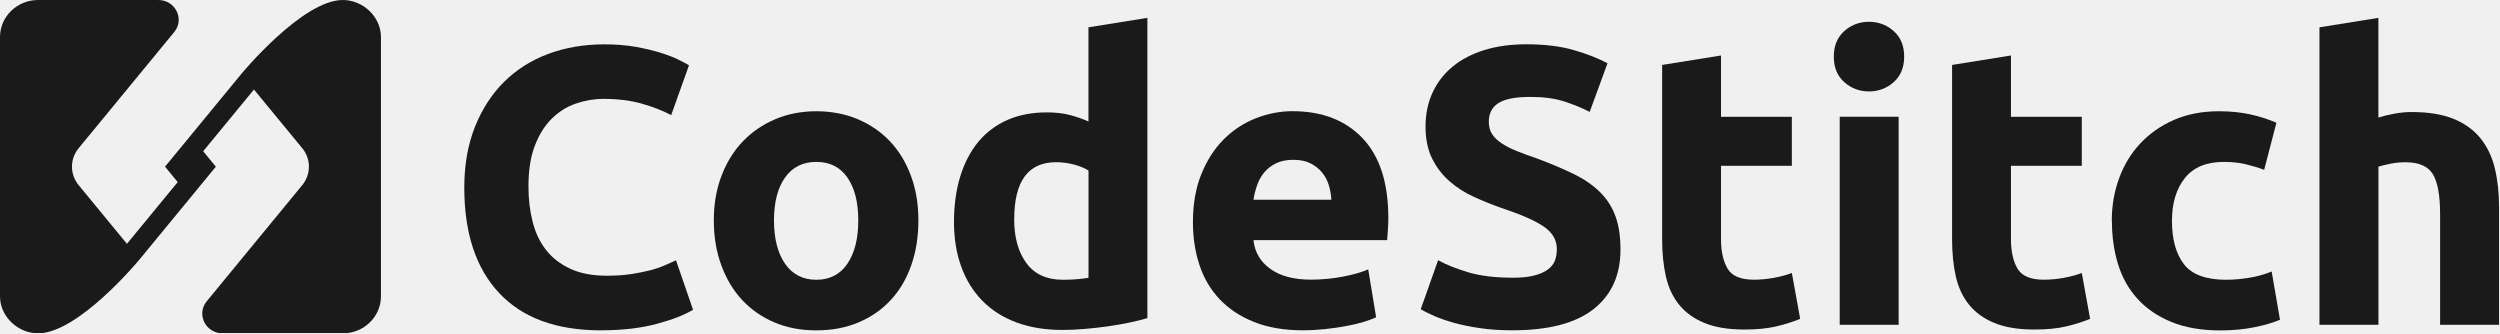
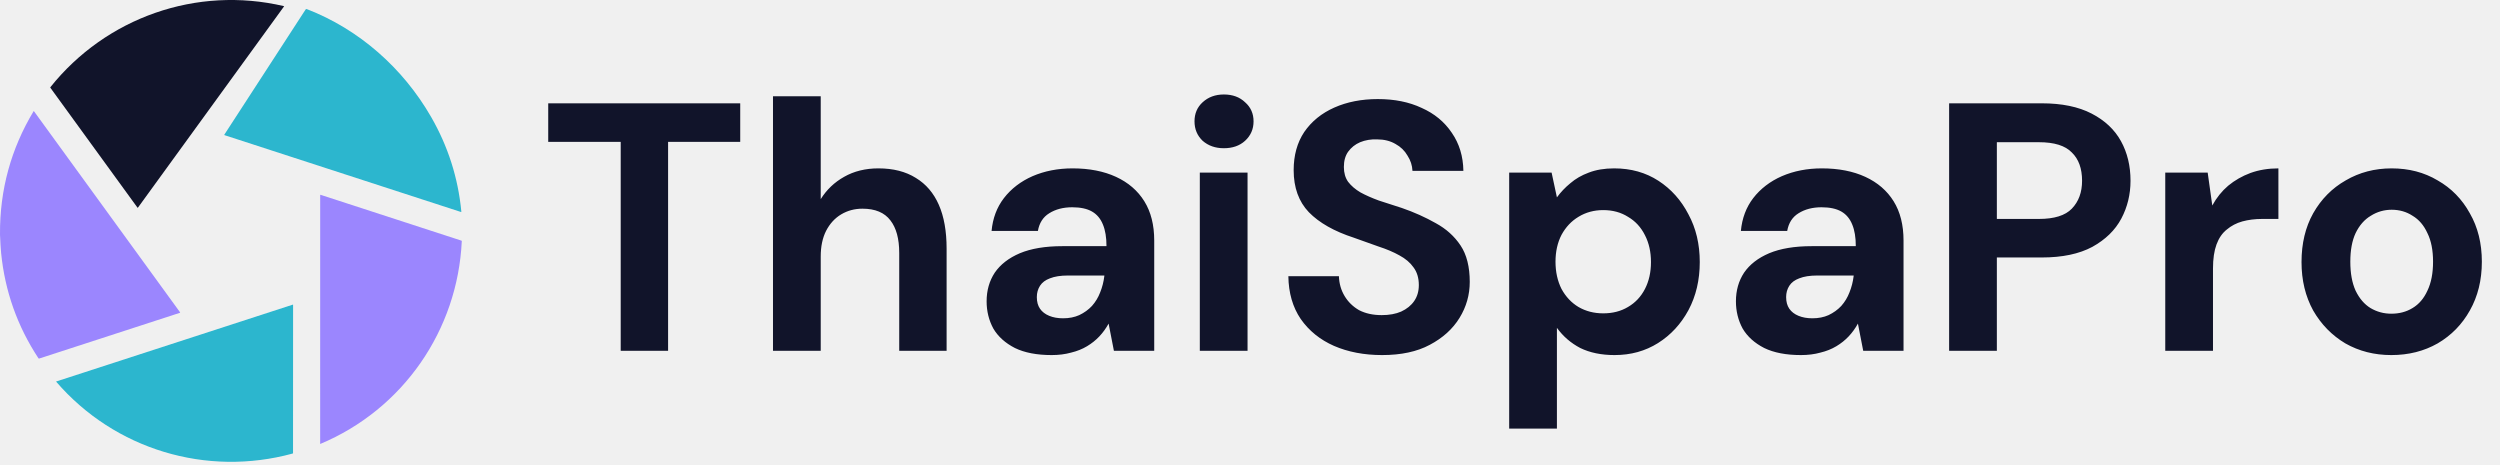
- <svg xmlns="http://www.w3.org/2000/svg" width="210" height="28" viewBox="0 0 210 28" fill="none">
-   <g clip-path="url(#clip0_0_383)">
-     <mask id="mask0_0_383" style="mask-type:luminance" maskUnits="userSpaceOnUse" x="0" y="0" width="210" height="28">
-       <path d="M210 0H0V28H210V0Z" fill="white" />
-     </mask>
-     <g mask="url(#mask0_0_383)">
-       <path d="M28.796 0C25.391 0 20.262 6.22 20.262 6.22L15.998 11.405L13.863 14L14.928 15.295L10.663 20.48L6.609 15.555C5.859 14.645 5.859 13.355 6.609 12.445L14.633 2.695C15.528 1.61 14.733 0 13.298 0H3.2C1.435 0 0 1.395 0 3.11V24.89C0 26.61 1.525 28 3.2 28C6.604 28 11.733 21.78 11.733 21.78L15.998 16.595L18.132 14L17.067 12.705L21.332 7.52L25.386 12.445C26.136 13.355 26.136 14.645 25.386 15.555L17.367 25.305C16.472 26.39 17.267 28 18.702 28H28.8C30.565 28 32 26.605 32 24.89V3.11C32 1.39 30.475 0 28.8 0H28.796Z" fill="#1A1A1A" />
-       <path d="M50.495 27.75C46.75 27.75 43.9 26.71 41.94 24.625C39.98 22.545 39 19.59 39 15.755C39 13.85 39.3 12.15 39.895 10.655C40.495 9.16 41.31 7.895 42.355 6.865C43.395 5.835 44.635 5.055 46.075 4.52C47.515 3.99 49.075 3.725 50.76 3.725C51.735 3.725 52.62 3.795 53.42 3.94C54.215 4.085 54.915 4.25 55.515 4.44C56.115 4.63 56.61 4.82 57.01 5.02C57.41 5.22 57.695 5.375 57.875 5.485L56.38 9.67C55.67 9.295 54.845 8.97 53.905 8.705C52.965 8.44 51.895 8.305 50.7 8.305C49.905 8.305 49.12 8.44 48.355 8.705C47.59 8.97 46.915 9.4 46.33 9.985C45.745 10.57 45.27 11.33 44.92 12.26C44.565 13.19 44.39 14.32 44.39 15.65C44.39 16.715 44.505 17.705 44.74 18.625C44.97 19.545 45.35 20.335 45.87 21C46.39 21.665 47.07 22.19 47.915 22.58C48.755 22.97 49.775 23.16 50.97 23.16C51.725 23.16 52.4 23.115 52.995 23.025C53.595 22.935 54.125 22.83 54.59 22.71C55.055 22.59 55.465 22.45 55.82 22.295C56.175 22.14 56.495 21.995 56.785 21.865L58.215 26.02C57.485 26.465 56.455 26.86 55.125 27.215C53.795 27.57 52.255 27.745 50.505 27.745L50.495 27.75Z" fill="#1A1A1A" />
-       <path d="M77.145 18.515C77.145 19.89 76.945 21.145 76.545 22.285C76.145 23.425 75.57 24.4 74.815 25.21C74.06 26.02 73.16 26.645 72.105 27.085C71.055 27.53 69.875 27.75 68.565 27.75C67.255 27.75 66.11 27.53 65.06 27.085C64.005 26.64 63.105 26.015 62.35 25.21C61.595 24.4 61.01 23.425 60.59 22.285C60.17 21.145 59.96 19.89 59.96 18.515C59.96 17.14 60.175 15.89 60.61 14.76C61.04 13.63 61.64 12.665 62.405 11.87C63.17 11.075 64.075 10.455 65.13 10.01C66.18 9.565 67.33 9.345 68.57 9.345C69.81 9.345 70.99 9.565 72.045 10.01C73.095 10.455 74 11.075 74.755 11.87C75.51 12.665 76.095 13.63 76.515 14.76C76.935 15.89 77.145 17.14 77.145 18.515ZM72.095 18.515C72.095 16.985 71.79 15.785 71.18 14.91C70.57 14.035 69.7 13.6 68.57 13.6C67.44 13.6 66.565 14.035 65.945 14.91C65.325 15.785 65.015 16.985 65.015 18.515C65.015 20.045 65.325 21.255 65.945 22.155C66.565 23.05 67.44 23.5 68.57 23.5C69.7 23.5 70.57 23.05 71.18 22.155C71.79 21.26 72.095 20.045 72.095 18.515Z" fill="#1A1A1A" />
-       <path d="M96.385 26.72C95.94 26.855 95.435 26.98 94.855 27.1C94.28 27.22 93.675 27.325 93.045 27.415C92.415 27.505 91.77 27.575 91.12 27.63C90.465 27.685 89.84 27.715 89.24 27.715C87.8 27.715 86.515 27.505 85.385 27.085C84.255 26.665 83.305 26.06 82.53 25.275C81.755 24.49 81.16 23.535 80.75 22.415C80.34 21.295 80.135 20.04 80.135 18.645C80.135 17.25 80.31 15.95 80.665 14.805C81.02 13.665 81.53 12.695 82.195 11.895C82.86 11.1 83.675 10.49 84.635 10.07C85.6 9.65 86.7 9.44 87.94 9.44C88.625 9.44 89.24 9.505 89.785 9.64C90.325 9.775 90.875 9.96 91.43 10.205V2.295L96.38 1.5V26.72H96.385ZM85.19 18.415C85.19 19.945 85.535 21.175 86.22 22.105C86.905 23.035 87.925 23.5 89.275 23.5C89.72 23.5 90.13 23.485 90.505 23.45C90.88 23.415 91.19 23.38 91.435 23.335V14.325C91.125 14.125 90.72 13.96 90.225 13.825C89.725 13.69 89.22 13.625 88.715 13.625C86.365 13.625 85.195 15.22 85.195 18.41L85.19 18.415Z" fill="#1A1A1A" />
-       <path d="M100.205 18.68C100.205 17.13 100.445 15.77 100.92 14.61C101.395 13.445 102.02 12.48 102.8 11.7C103.575 10.925 104.465 10.34 105.475 9.94C106.485 9.54 107.52 9.34 108.58 9.34C111.06 9.34 113.02 10.1 114.46 11.615C115.9 13.135 116.62 15.365 116.62 18.31C116.62 18.6 116.61 18.915 116.585 19.255C116.565 19.6 116.54 19.905 116.52 20.17H105.29C105.4 21.19 105.875 21.995 106.72 22.595C107.56 23.195 108.69 23.49 110.11 23.49C111.02 23.49 111.91 23.405 112.785 23.24C113.66 23.075 114.375 22.87 114.93 22.625L115.595 26.645C115.33 26.78 114.975 26.91 114.53 27.045C114.085 27.18 113.595 27.295 113.05 27.395C112.505 27.495 111.925 27.58 111.305 27.645C110.685 27.71 110.065 27.745 109.445 27.745C107.87 27.745 106.505 27.51 105.34 27.045C104.175 26.58 103.215 25.945 102.45 25.135C101.685 24.325 101.12 23.37 100.755 22.26C100.39 21.155 100.205 19.955 100.205 18.67V18.68ZM111.835 16.785C111.815 16.365 111.74 15.955 111.62 15.555C111.5 15.155 111.31 14.8 111.055 14.49C110.8 14.18 110.48 13.925 110.09 13.725C109.7 13.525 109.22 13.425 108.645 13.425C108.07 13.425 107.615 13.52 107.215 13.705C106.815 13.895 106.485 14.145 106.22 14.455C105.955 14.765 105.75 15.125 105.605 15.535C105.46 15.945 105.355 16.36 105.29 16.78H111.835V16.785Z" fill="#1A1A1A" />
-       <path d="M127.055 23.33C127.785 23.33 128.39 23.27 128.865 23.145C129.34 23.025 129.725 22.855 130.01 22.645C130.3 22.435 130.495 22.185 130.61 21.895C130.72 21.605 130.775 21.285 130.775 20.93C130.775 20.175 130.42 19.55 129.71 19.055C129 18.555 127.78 18.02 126.055 17.445C125.3 17.18 124.55 16.875 123.795 16.53C123.04 16.185 122.365 15.755 121.77 15.235C121.17 14.715 120.685 14.085 120.31 13.34C119.935 12.6 119.745 11.695 119.745 10.63C119.745 9.565 119.945 8.61 120.345 7.755C120.745 6.9 121.31 6.175 122.04 5.58C122.77 4.98 123.655 4.525 124.7 4.2C125.74 3.88 126.915 3.72 128.22 3.72C129.77 3.72 131.11 3.885 132.24 4.22C133.37 4.55 134.3 4.92 135.03 5.315L133.535 9.4C132.89 9.07 132.18 8.775 131.39 8.52C130.605 8.265 129.655 8.14 128.55 8.14C127.31 8.14 126.42 8.31 125.875 8.655C125.33 9 125.06 9.525 125.06 10.235C125.06 10.655 125.16 11.01 125.36 11.3C125.56 11.59 125.84 11.85 126.205 12.08C126.57 12.315 126.99 12.525 127.465 12.71C127.94 12.9 128.465 13.09 129.045 13.29C130.24 13.735 131.28 14.17 132.17 14.605C133.055 15.035 133.79 15.54 134.38 16.115C134.965 16.69 135.405 17.365 135.69 18.14C135.98 18.915 136.12 19.855 136.12 20.965C136.12 23.115 135.365 24.78 133.86 25.965C132.355 27.15 130.085 27.745 127.05 27.745C126.03 27.745 125.11 27.685 124.29 27.56C123.47 27.44 122.745 27.29 122.115 27.11C121.485 26.935 120.94 26.745 120.485 26.545C120.03 26.345 119.65 26.16 119.34 25.98L120.8 21.86C121.485 22.235 122.335 22.575 123.34 22.875C124.345 23.175 125.585 23.325 127.045 23.325L127.055 23.33Z" fill="#1A1A1A" />
-       <path d="M139.615 5.455L144.565 4.66V9.81H150.515V13.93H144.565V20.075C144.565 21.115 144.75 21.945 145.115 22.565C145.48 23.185 146.215 23.495 147.325 23.495C147.855 23.495 148.405 23.445 148.97 23.345C149.535 23.245 150.05 23.105 150.515 22.93L151.215 26.785C150.615 27.03 149.95 27.24 149.22 27.415C148.49 27.59 147.59 27.68 146.53 27.68C145.18 27.68 144.06 27.495 143.175 27.13C142.29 26.765 141.58 26.255 141.05 25.6C140.52 24.945 140.145 24.155 139.935 23.225C139.725 22.295 139.62 21.265 139.62 20.135V5.455H139.615Z" fill="#1A1A1A" />
-       <path d="M159.95 4.755C159.95 5.665 159.655 6.38 159.07 6.9C158.485 7.42 157.79 7.68 156.995 7.68C156.2 7.68 155.505 7.42 154.92 6.9C154.335 6.38 154.04 5.665 154.04 4.755C154.04 3.845 154.335 3.135 154.92 2.61C155.505 2.09 156.2 1.83 156.995 1.83C157.79 1.83 158.485 2.09 159.07 2.61C159.655 3.13 159.95 3.845 159.95 4.755ZM159.485 27.285H154.535V9.805H159.485V27.285Z" fill="#1A1A1A" />
-       <path d="M163.97 5.455L168.92 4.66V9.81H174.87V13.93H168.92V20.075C168.92 21.115 169.105 21.945 169.47 22.565C169.835 23.185 170.57 23.495 171.68 23.495C172.21 23.495 172.76 23.445 173.325 23.345C173.89 23.245 174.405 23.105 174.87 22.93L175.57 26.785C174.97 27.03 174.305 27.24 173.575 27.415C172.845 27.59 171.945 27.68 170.885 27.68C169.535 27.68 168.415 27.495 167.53 27.13C166.645 26.765 165.935 26.255 165.405 25.6C164.875 24.945 164.5 24.155 164.29 23.225C164.08 22.295 163.975 21.265 163.975 20.135V5.455H163.97Z" fill="#1A1A1A" />
-       <path d="M177.39 18.545C177.39 17.28 177.595 16.09 178.005 14.975C178.415 13.855 179.005 12.88 179.785 12.05C180.56 11.22 181.5 10.56 182.61 10.075C183.72 9.59 184.98 9.345 186.4 9.345C187.33 9.345 188.185 9.43 188.96 9.595C189.735 9.76 190.49 10 191.22 10.31L190.19 14.265C189.725 14.09 189.215 13.935 188.66 13.8C188.105 13.665 187.485 13.6 186.8 13.6C185.34 13.6 184.245 14.055 183.525 14.96C182.805 15.87 182.445 17.065 182.445 18.55C182.445 20.125 182.785 21.34 183.46 22.205C184.135 23.07 185.315 23.5 187 23.5C187.6 23.5 188.24 23.445 188.925 23.335C189.61 23.225 190.245 23.045 190.82 22.805L191.52 26.86C190.945 27.105 190.225 27.315 189.36 27.49C188.495 27.665 187.545 27.755 186.505 27.755C184.91 27.755 183.535 27.515 182.385 27.04C181.235 26.565 180.285 25.915 179.545 25.095C178.8 24.275 178.26 23.305 177.915 22.19C177.57 21.07 177.4 19.86 177.4 18.55L177.39 18.545Z" fill="#1A1A1A" />
-       <path d="M194.835 27.285V2.295L199.785 1.5V9.875C200.12 9.765 200.545 9.66 201.065 9.56C201.585 9.46 202.09 9.41 202.575 9.41C203.995 9.41 205.17 9.605 206.115 9.99C207.055 10.38 207.81 10.925 208.375 11.635C208.94 12.345 209.34 13.185 209.57 14.16C209.805 15.135 209.92 16.22 209.92 17.415V27.285H204.97V18.015C204.97 16.42 204.765 15.29 204.355 14.625C203.945 13.96 203.185 13.63 202.08 13.63C201.635 13.63 201.22 13.67 200.835 13.745C200.445 13.825 200.1 13.905 199.79 13.995V27.285H194.84H194.835Z" fill="#1A1A1A" />
-     </g>
-   </g>
-   <defs>
-     <clipPath id="clip0_0_383">
-       <rect width="210" height="28" fill="white" />
-     </clipPath>
-   </defs>
+ <svg xmlns="http://www.w3.org/2000/svg" width="905" height="168" viewBox="0 0 905 168" fill="none">
+   <path d="M102.793 2.223C102.802 2.225 102.81 2.23 102.817 2.236C102.824 2.243 102.83 2.251 102.833 2.26C102.836 2.269 102.837 2.278 102.835 2.288C102.834 2.297 102.831 2.306 102.825 2.313L49.929 75.164C49.92 75.177 49.908 75.187 49.894 75.194C49.88 75.201 49.864 75.205 49.849 75.205C49.833 75.205 49.818 75.201 49.804 75.194C49.79 75.187 49.778 75.177 49.768 75.164L18.237 31.77C18.214 31.737 18.202 31.698 18.203 31.658C18.204 31.619 18.218 31.581 18.243 31.55C38.429 6.327 71.191 -5.203 102.793 2.223Z" fill="#11142A" />
+   <path d="M81.288 48.932C81.268 48.926 81.25 48.915 81.236 48.901C81.221 48.886 81.21 48.868 81.203 48.849C81.196 48.829 81.194 48.807 81.196 48.786C81.199 48.766 81.206 48.745 81.218 48.728L110.636 3.421C110.679 3.355 110.744 3.306 110.819 3.282C110.894 3.258 110.975 3.261 111.048 3.289C130.053 10.63 145.851 24.645 156.013 42.244C162.179 52.926 165.843 64.383 167.005 76.617C167.006 76.635 167.003 76.654 166.995 76.671C166.988 76.689 166.976 76.704 166.961 76.715C166.947 76.727 166.929 76.734 166.911 76.738C166.892 76.741 166.873 76.74 166.856 76.734L81.288 48.932Z" fill="#2CB6CE" />
+   <path d="M0.002 84.932V84.78C-0.094 68.734 3.964 53.887 12.175 40.239C12.18 40.231 12.186 40.224 12.195 40.219C12.203 40.214 12.212 40.211 12.222 40.211C12.232 40.211 12.242 40.213 12.251 40.217C12.26 40.221 12.268 40.228 12.274 40.236L65.181 113.055C65.192 113.07 65.199 113.087 65.202 113.106C65.205 113.124 65.203 113.143 65.197 113.161C65.191 113.179 65.181 113.195 65.168 113.209C65.154 113.222 65.138 113.232 65.12 113.239L14.209 129.782C14.154 129.8 14.094 129.799 14.039 129.78C13.984 129.76 13.937 129.723 13.905 129.674C6.283 118.105 1.783 105.404 0.405 91.571C0.267 90.169 0.132 87.956 0.002 84.932Z" fill="#9B86FE" />
+   <path d="M115.977 160.692C115.968 160.695 115.959 160.696 115.949 160.695C115.94 160.694 115.931 160.69 115.923 160.685C115.915 160.679 115.909 160.672 115.905 160.664C115.901 160.655 115.898 160.646 115.898 160.636L115.91 70.614C115.91 70.598 115.914 70.583 115.921 70.569C115.928 70.556 115.939 70.544 115.951 70.535C115.964 70.526 115.978 70.519 115.993 70.517C116.008 70.514 116.024 70.516 116.039 70.52L167.046 87.113C167.084 87.126 167.116 87.151 167.138 87.184C167.16 87.216 167.171 87.255 167.169 87.294C165.652 119.56 145.913 148.136 115.977 160.692Z" fill="#9B86FE" />
+   <path d="M20.341 138.181C20.335 138.173 20.331 138.164 20.329 138.155C20.327 138.145 20.328 138.135 20.331 138.126C20.334 138.117 20.339 138.108 20.346 138.101C20.353 138.095 20.361 138.09 20.371 138.087L105.97 110.286C105.985 110.281 106.001 110.28 106.017 110.283C106.032 110.285 106.047 110.292 106.059 110.301C106.072 110.311 106.082 110.323 106.089 110.337C106.096 110.351 106.099 110.366 106.099 110.382L106.079 164.006C106.078 164.046 106.065 164.084 106.042 164.116C106.018 164.148 105.985 164.17 105.947 164.181C74.796 172.706 41.527 162.763 20.341 138.181Z" fill="#2CB6CE" />
+   <path d="M224.696 127V51.352H198.456V37.4H267.96V51.352H241.848V127H224.696ZM279.823 127V34.84H297.103V72.088C299.236 68.675 302.052 65.987 305.551 64.024C309.135 61.976 313.274 60.952 317.967 60.952C323.343 60.952 327.866 62.104 331.535 64.408C335.204 66.627 337.978 69.869 339.855 74.136C341.732 78.403 342.671 83.693 342.671 90.008V127H325.519V91.544C325.519 86.424 324.452 82.499 322.319 79.768C320.186 76.952 316.815 75.544 312.207 75.544C309.391 75.544 306.831 76.227 304.527 77.592C302.223 78.957 300.388 80.963 299.023 83.608C297.743 86.168 297.103 89.24 297.103 92.824V127H279.823ZM380.708 128.536C375.332 128.536 370.895 127.683 367.396 125.976C363.897 124.184 361.295 121.837 359.588 118.936C357.967 115.949 357.156 112.664 357.156 109.08C357.156 105.155 358.137 101.699 360.1 98.712C362.148 95.725 365.177 93.379 369.188 91.672C373.284 89.965 378.404 89.112 384.548 89.112H400.548C400.548 85.955 400.121 83.352 399.268 81.304C398.415 79.171 397.092 77.592 395.3 76.568C393.508 75.544 391.119 75.032 388.132 75.032C384.889 75.032 382.116 75.757 379.812 77.208C377.593 78.573 376.228 80.707 375.716 83.608H358.948C359.375 79 360.868 75.032 363.428 71.704C366.073 68.291 369.529 65.645 373.796 63.768C378.148 61.891 382.969 60.952 388.26 60.952C394.319 60.952 399.567 61.976 404.004 64.024C408.441 66.072 411.855 69.016 414.244 72.856C416.633 76.696 417.828 81.432 417.828 87.064V127H403.236L401.316 117.144C400.377 118.851 399.268 120.387 397.988 121.752C396.708 123.117 395.215 124.312 393.508 125.336C391.801 126.36 389.881 127.128 387.748 127.64C385.615 128.237 383.268 128.536 380.708 128.536ZM384.804 115.224C387.023 115.224 388.985 114.84 390.692 114.072C392.484 113.219 394.02 112.109 395.3 110.744C396.58 109.293 397.561 107.672 398.244 105.88C399.012 104.003 399.524 101.997 399.78 99.864V99.736H386.596C383.951 99.736 381.775 100.077 380.068 100.76C378.447 101.357 377.252 102.253 376.484 103.448C375.716 104.643 375.332 106.008 375.332 107.544C375.332 109.251 375.716 110.659 376.484 111.768C377.252 112.877 378.361 113.731 379.812 114.328C381.263 114.925 382.927 115.224 384.804 115.224ZM434.332 127V62.488H451.612V127H434.332ZM443.036 53.656C439.964 53.656 437.404 52.76 435.356 50.968C433.393 49.091 432.412 46.744 432.412 43.928C432.412 41.112 433.393 38.808 435.356 37.016C437.404 35.139 439.964 34.2 443.036 34.2C446.193 34.2 448.753 35.139 450.716 37.016C452.764 38.808 453.788 41.112 453.788 43.928C453.788 46.744 452.764 49.091 450.716 50.968C448.753 52.76 446.193 53.656 443.036 53.656ZM500.305 128.536C493.82 128.536 488.017 127.427 482.897 125.208C477.862 122.989 473.852 119.747 470.865 115.48C467.964 111.213 466.47 106.051 466.385 99.992H484.689C484.774 102.637 485.457 105.027 486.737 107.16C488.017 109.293 489.766 111 491.985 112.28C494.289 113.475 497.02 114.072 500.177 114.072C502.908 114.072 505.254 113.645 507.217 112.792C509.265 111.853 510.844 110.573 511.953 108.952C513.062 107.331 513.617 105.411 513.617 103.192C513.617 100.632 512.977 98.499 511.697 96.792C510.502 95.085 508.796 93.635 506.577 92.44C504.444 91.245 501.926 90.179 499.025 89.24C496.209 88.216 493.222 87.149 490.065 86.04C482.982 83.736 477.564 80.664 473.809 76.824C470.14 72.984 468.305 67.907 468.305 61.592C468.305 56.216 469.585 51.608 472.145 47.768C474.79 43.928 478.417 40.984 483.025 38.936C487.633 36.888 492.881 35.864 498.769 35.864C504.828 35.864 510.118 36.931 514.641 39.064C519.249 41.112 522.876 44.099 525.521 48.024C528.252 51.949 529.66 56.557 529.745 61.848H511.313C511.228 59.885 510.63 58.051 509.521 56.344C508.497 54.552 507.046 53.144 505.169 52.12C503.292 51.011 501.073 50.456 498.513 50.456C496.294 50.371 494.246 50.712 492.369 51.48C490.577 52.248 489.126 53.4 488.017 54.936C486.993 56.387 486.481 58.221 486.481 60.44C486.481 62.573 486.993 64.365 488.017 65.816C489.126 67.267 490.62 68.547 492.497 69.656C494.374 70.68 496.593 71.661 499.153 72.6C501.713 73.453 504.486 74.349 507.473 75.288C511.91 76.824 516.006 78.659 519.761 80.792C523.516 82.84 526.502 85.528 528.721 88.856C530.94 92.184 532.049 96.579 532.049 102.04C532.049 106.733 530.812 111.085 528.337 115.096C525.862 119.107 522.278 122.349 517.585 124.824C512.977 127.299 507.217 128.536 500.305 128.536ZM546.323 155.16V62.488H561.683L563.603 71.448C564.968 69.571 566.59 67.864 568.467 66.328C570.344 64.707 572.563 63.427 575.123 62.488C577.768 61.464 580.84 60.952 584.339 60.952C590.398 60.952 595.731 62.445 600.339 65.432C604.947 68.419 608.574 72.472 611.219 77.592C613.95 82.627 615.315 88.387 615.315 94.872C615.315 101.357 613.95 107.16 611.219 112.28C608.488 117.315 604.819 121.283 600.211 124.184C595.603 127.085 590.355 128.536 584.467 128.536C579.688 128.536 575.55 127.683 572.051 125.976C568.638 124.184 565.822 121.752 563.603 118.68V155.16H546.323ZM580.371 113.432C583.784 113.432 586.771 112.664 589.331 111.128C591.976 109.592 594.024 107.416 595.475 104.6C596.926 101.784 597.651 98.541 597.651 94.872C597.651 91.203 596.926 87.96 595.475 85.144C594.024 82.243 591.976 80.024 589.331 78.488C586.771 76.867 583.784 76.056 580.371 76.056C577.043 76.056 574.056 76.867 571.411 78.488C568.851 80.024 566.803 82.2 565.267 85.016C563.816 87.832 563.091 91.075 563.091 94.744C563.091 98.413 563.816 101.699 565.267 104.6C566.803 107.416 568.851 109.592 571.411 111.128C574.056 112.664 577.043 113.432 580.371 113.432ZM651.958 128.536C646.582 128.536 642.145 127.683 638.646 125.976C635.147 124.184 632.545 121.837 630.838 118.936C629.217 115.949 628.406 112.664 628.406 109.08C628.406 105.155 629.387 101.699 631.35 98.712C633.398 95.725 636.427 93.379 640.438 91.672C644.534 89.965 649.654 89.112 655.798 89.112H671.798C671.798 85.955 671.371 83.352 670.518 81.304C669.665 79.171 668.342 77.592 666.55 76.568C664.758 75.544 662.369 75.032 659.382 75.032C656.139 75.032 653.366 75.757 651.062 77.208C648.843 78.573 647.478 80.707 646.966 83.608H630.198C630.625 79 632.118 75.032 634.678 71.704C637.323 68.291 640.779 65.645 645.046 63.768C649.398 61.891 654.219 60.952 659.51 60.952C665.569 60.952 670.817 61.976 675.254 64.024C679.691 66.072 683.105 69.016 685.494 72.856C687.883 76.696 689.078 81.432 689.078 87.064V127H674.486L672.566 117.144C671.627 118.851 670.518 120.387 669.238 121.752C667.958 123.117 666.465 124.312 664.758 125.336C663.051 126.36 661.131 127.128 658.998 127.64C656.865 128.237 654.518 128.536 651.958 128.536ZM656.054 115.224C658.273 115.224 660.235 114.84 661.942 114.072C663.734 113.219 665.27 112.109 666.55 110.744C667.83 109.293 668.811 107.672 669.494 105.88C670.262 104.003 670.774 101.997 671.03 99.864V99.736H657.846C655.201 99.736 653.025 100.077 651.318 100.76C649.697 101.357 648.502 102.253 647.734 103.448C646.966 104.643 646.582 106.008 646.582 107.544C646.582 109.251 646.966 110.659 647.734 111.768C648.502 112.877 649.611 113.731 651.062 114.328C652.513 114.925 654.177 115.224 656.054 115.224ZM705.582 127V37.4H739.118C746.371 37.4 752.387 38.637 757.166 41.112C761.945 43.587 765.486 46.915 767.79 51.096C770.094 55.277 771.246 60.056 771.246 65.432C771.246 70.381 770.137 74.947 767.918 79.128C765.699 83.309 762.201 86.723 757.422 89.368C752.643 91.928 746.542 93.208 739.118 93.208H722.862V127H705.582ZM722.862 79.256H738.094C743.641 79.256 747.609 78.019 749.998 75.544C752.473 72.984 753.71 69.613 753.71 65.432C753.71 60.995 752.473 57.581 749.998 55.192C747.609 52.717 743.641 51.48 738.094 51.48H722.862V79.256ZM783.823 127V62.488H799.183L800.847 74.392C802.383 71.576 804.303 69.187 806.607 67.224C808.996 65.261 811.684 63.725 814.671 62.616C817.743 61.507 821.114 60.952 824.783 60.952V79.256H818.895C816.335 79.256 813.946 79.555 811.727 80.152C809.594 80.749 807.716 81.731 806.095 83.096C804.474 84.376 803.236 86.168 802.383 88.472C801.53 90.776 801.103 93.677 801.103 97.176V127H783.823ZM865.662 128.536C859.518 128.536 853.971 127.128 849.022 124.312C844.158 121.411 840.275 117.443 837.374 112.408C834.558 107.288 833.15 101.443 833.15 94.872C833.15 88.131 834.558 82.243 837.374 77.208C840.275 72.088 844.201 68.12 849.15 65.304C854.099 62.403 859.646 60.952 865.79 60.952C872.019 60.952 877.566 62.403 882.43 65.304C887.379 68.12 891.262 72.088 894.078 77.208C896.979 82.243 898.43 88.088 898.43 94.744C898.43 101.4 896.979 107.288 894.078 112.408C891.262 117.443 887.379 121.411 882.43 124.312C877.481 127.128 871.891 128.536 865.662 128.536ZM865.662 113.56C868.563 113.56 871.123 112.877 873.342 111.512C875.646 110.147 877.438 108.056 878.718 105.24C880.083 102.424 880.766 98.925 880.766 94.744C880.766 90.563 880.083 87.107 878.718 84.376C877.438 81.56 875.646 79.469 873.342 78.104C871.123 76.653 868.606 75.928 865.79 75.928C863.059 75.928 860.542 76.653 858.238 78.104C855.934 79.469 854.099 81.56 852.734 84.376C851.454 87.107 850.814 90.563 850.814 94.744C850.814 98.925 851.454 102.424 852.734 105.24C854.099 108.056 855.891 110.147 858.11 111.512C860.414 112.877 862.931 113.56 865.662 113.56Z" fill="#11142A" />
</svg>
